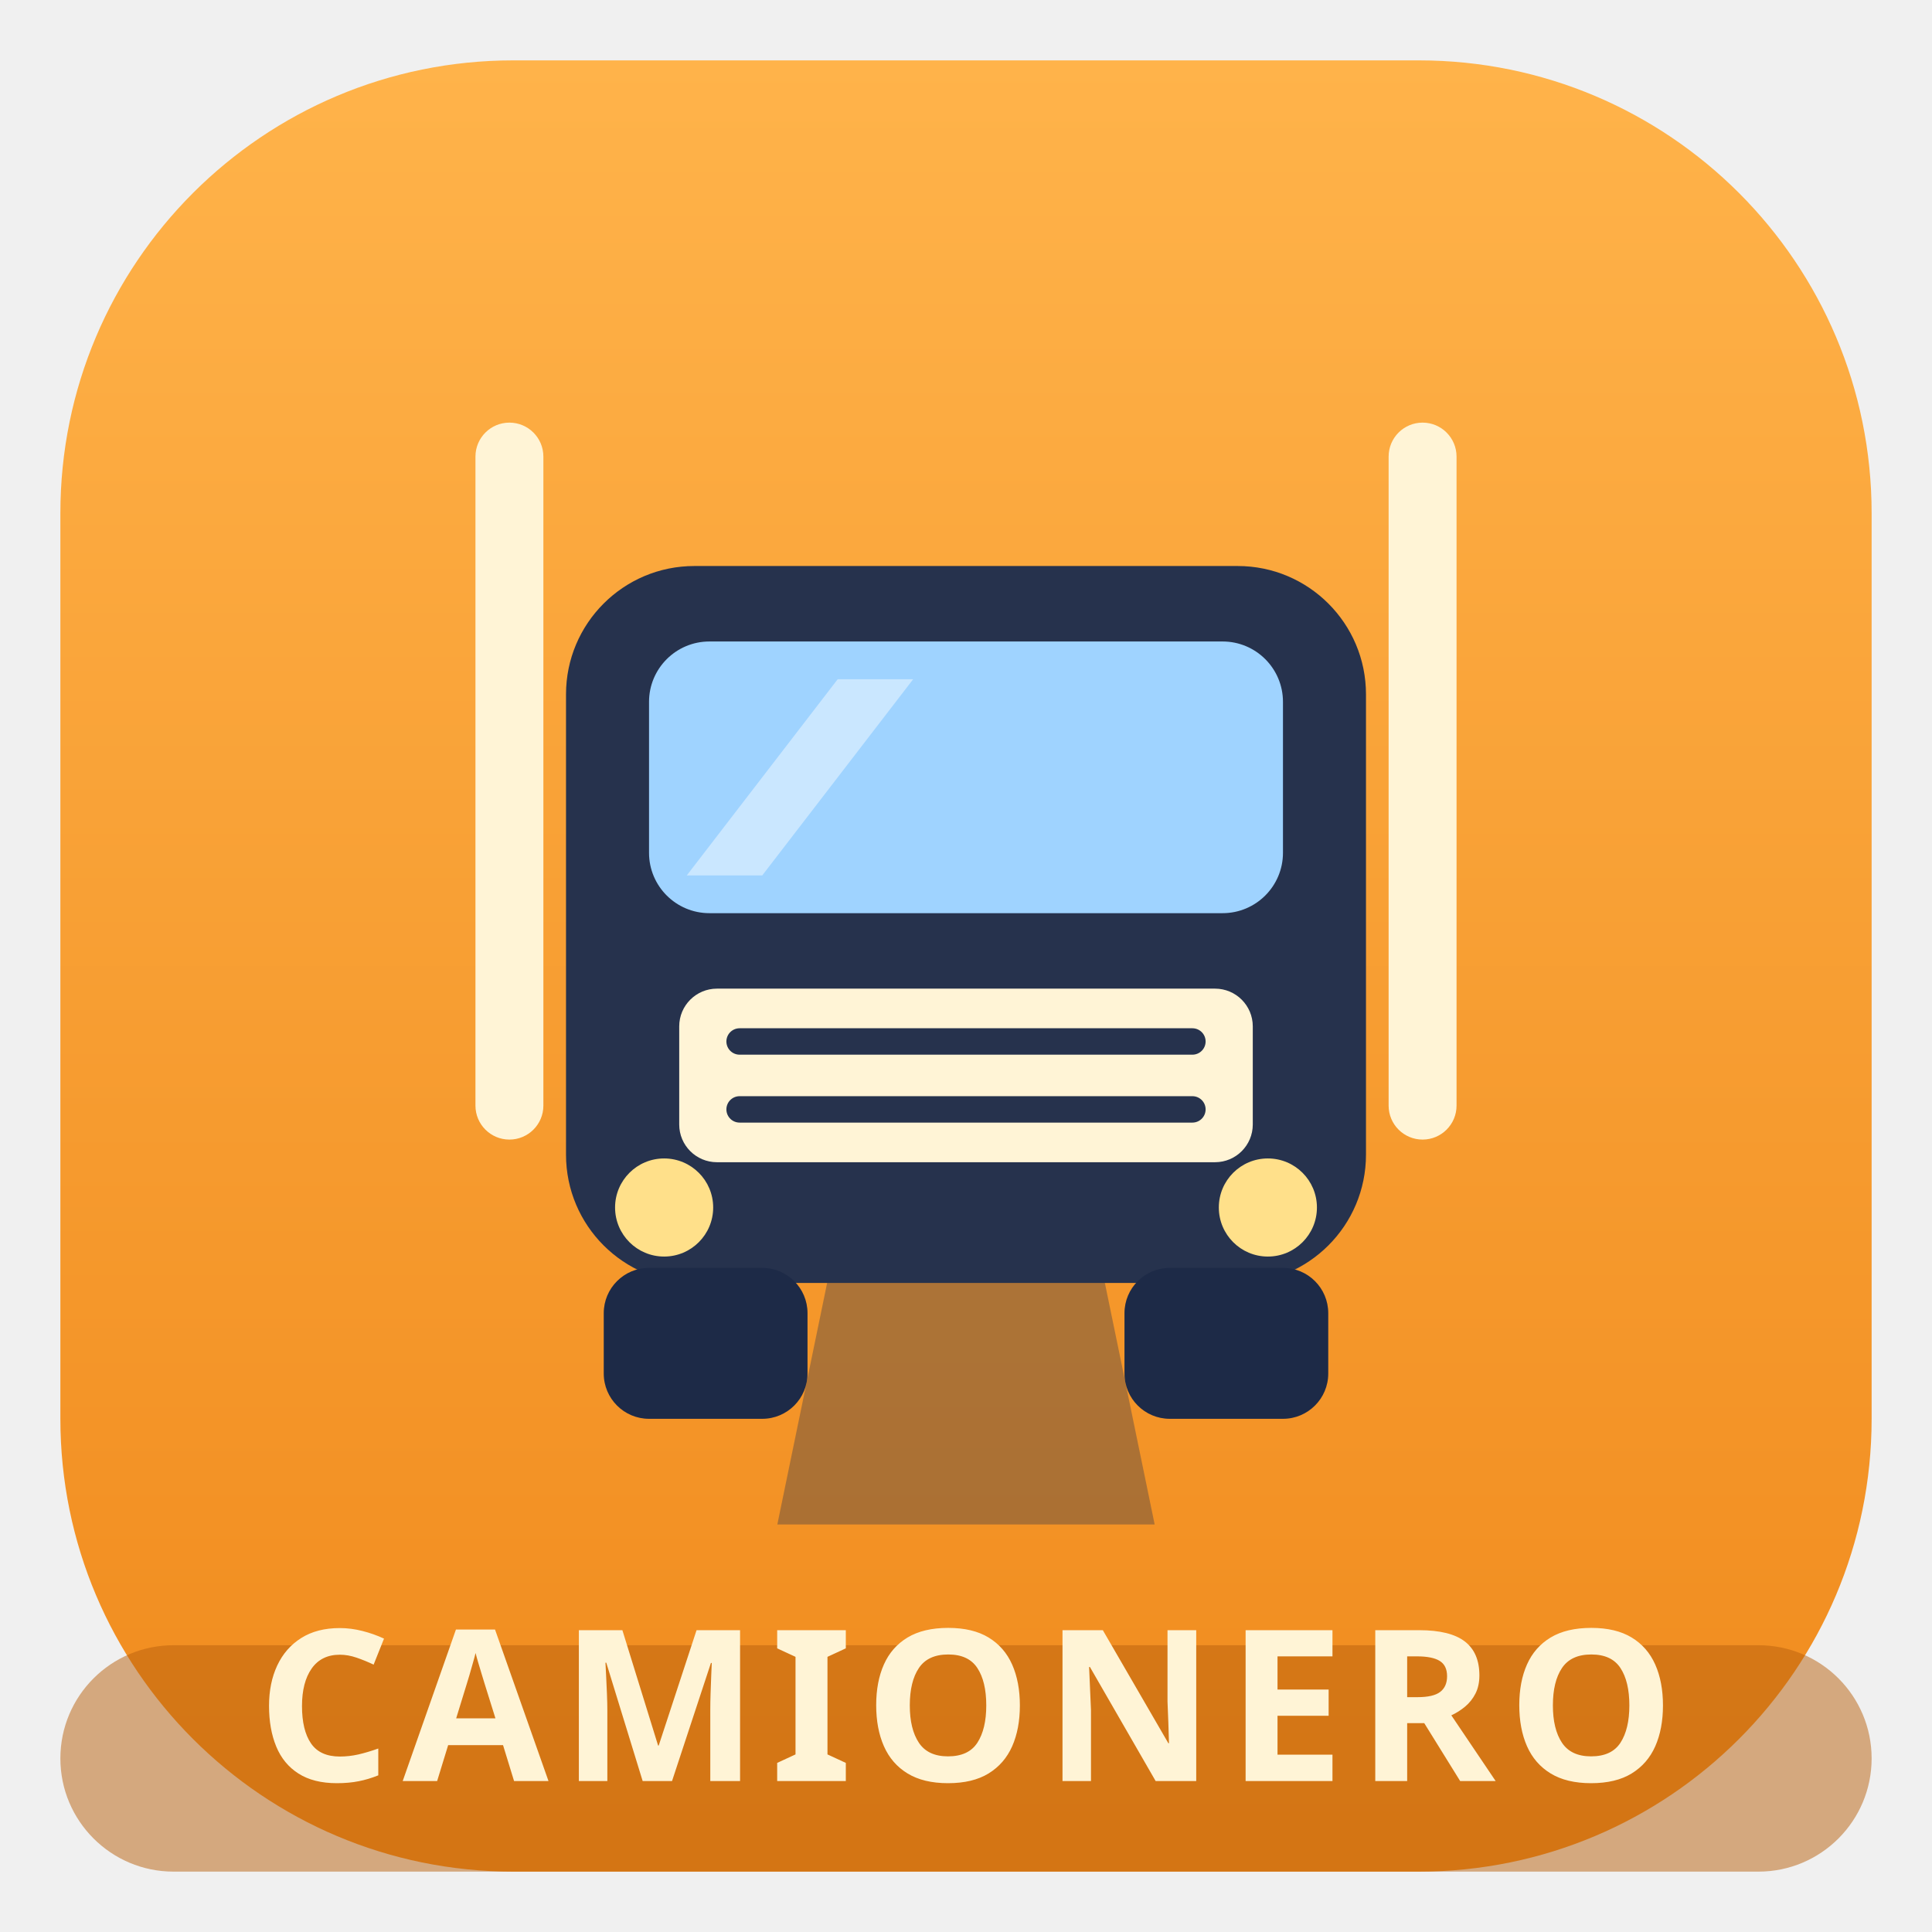
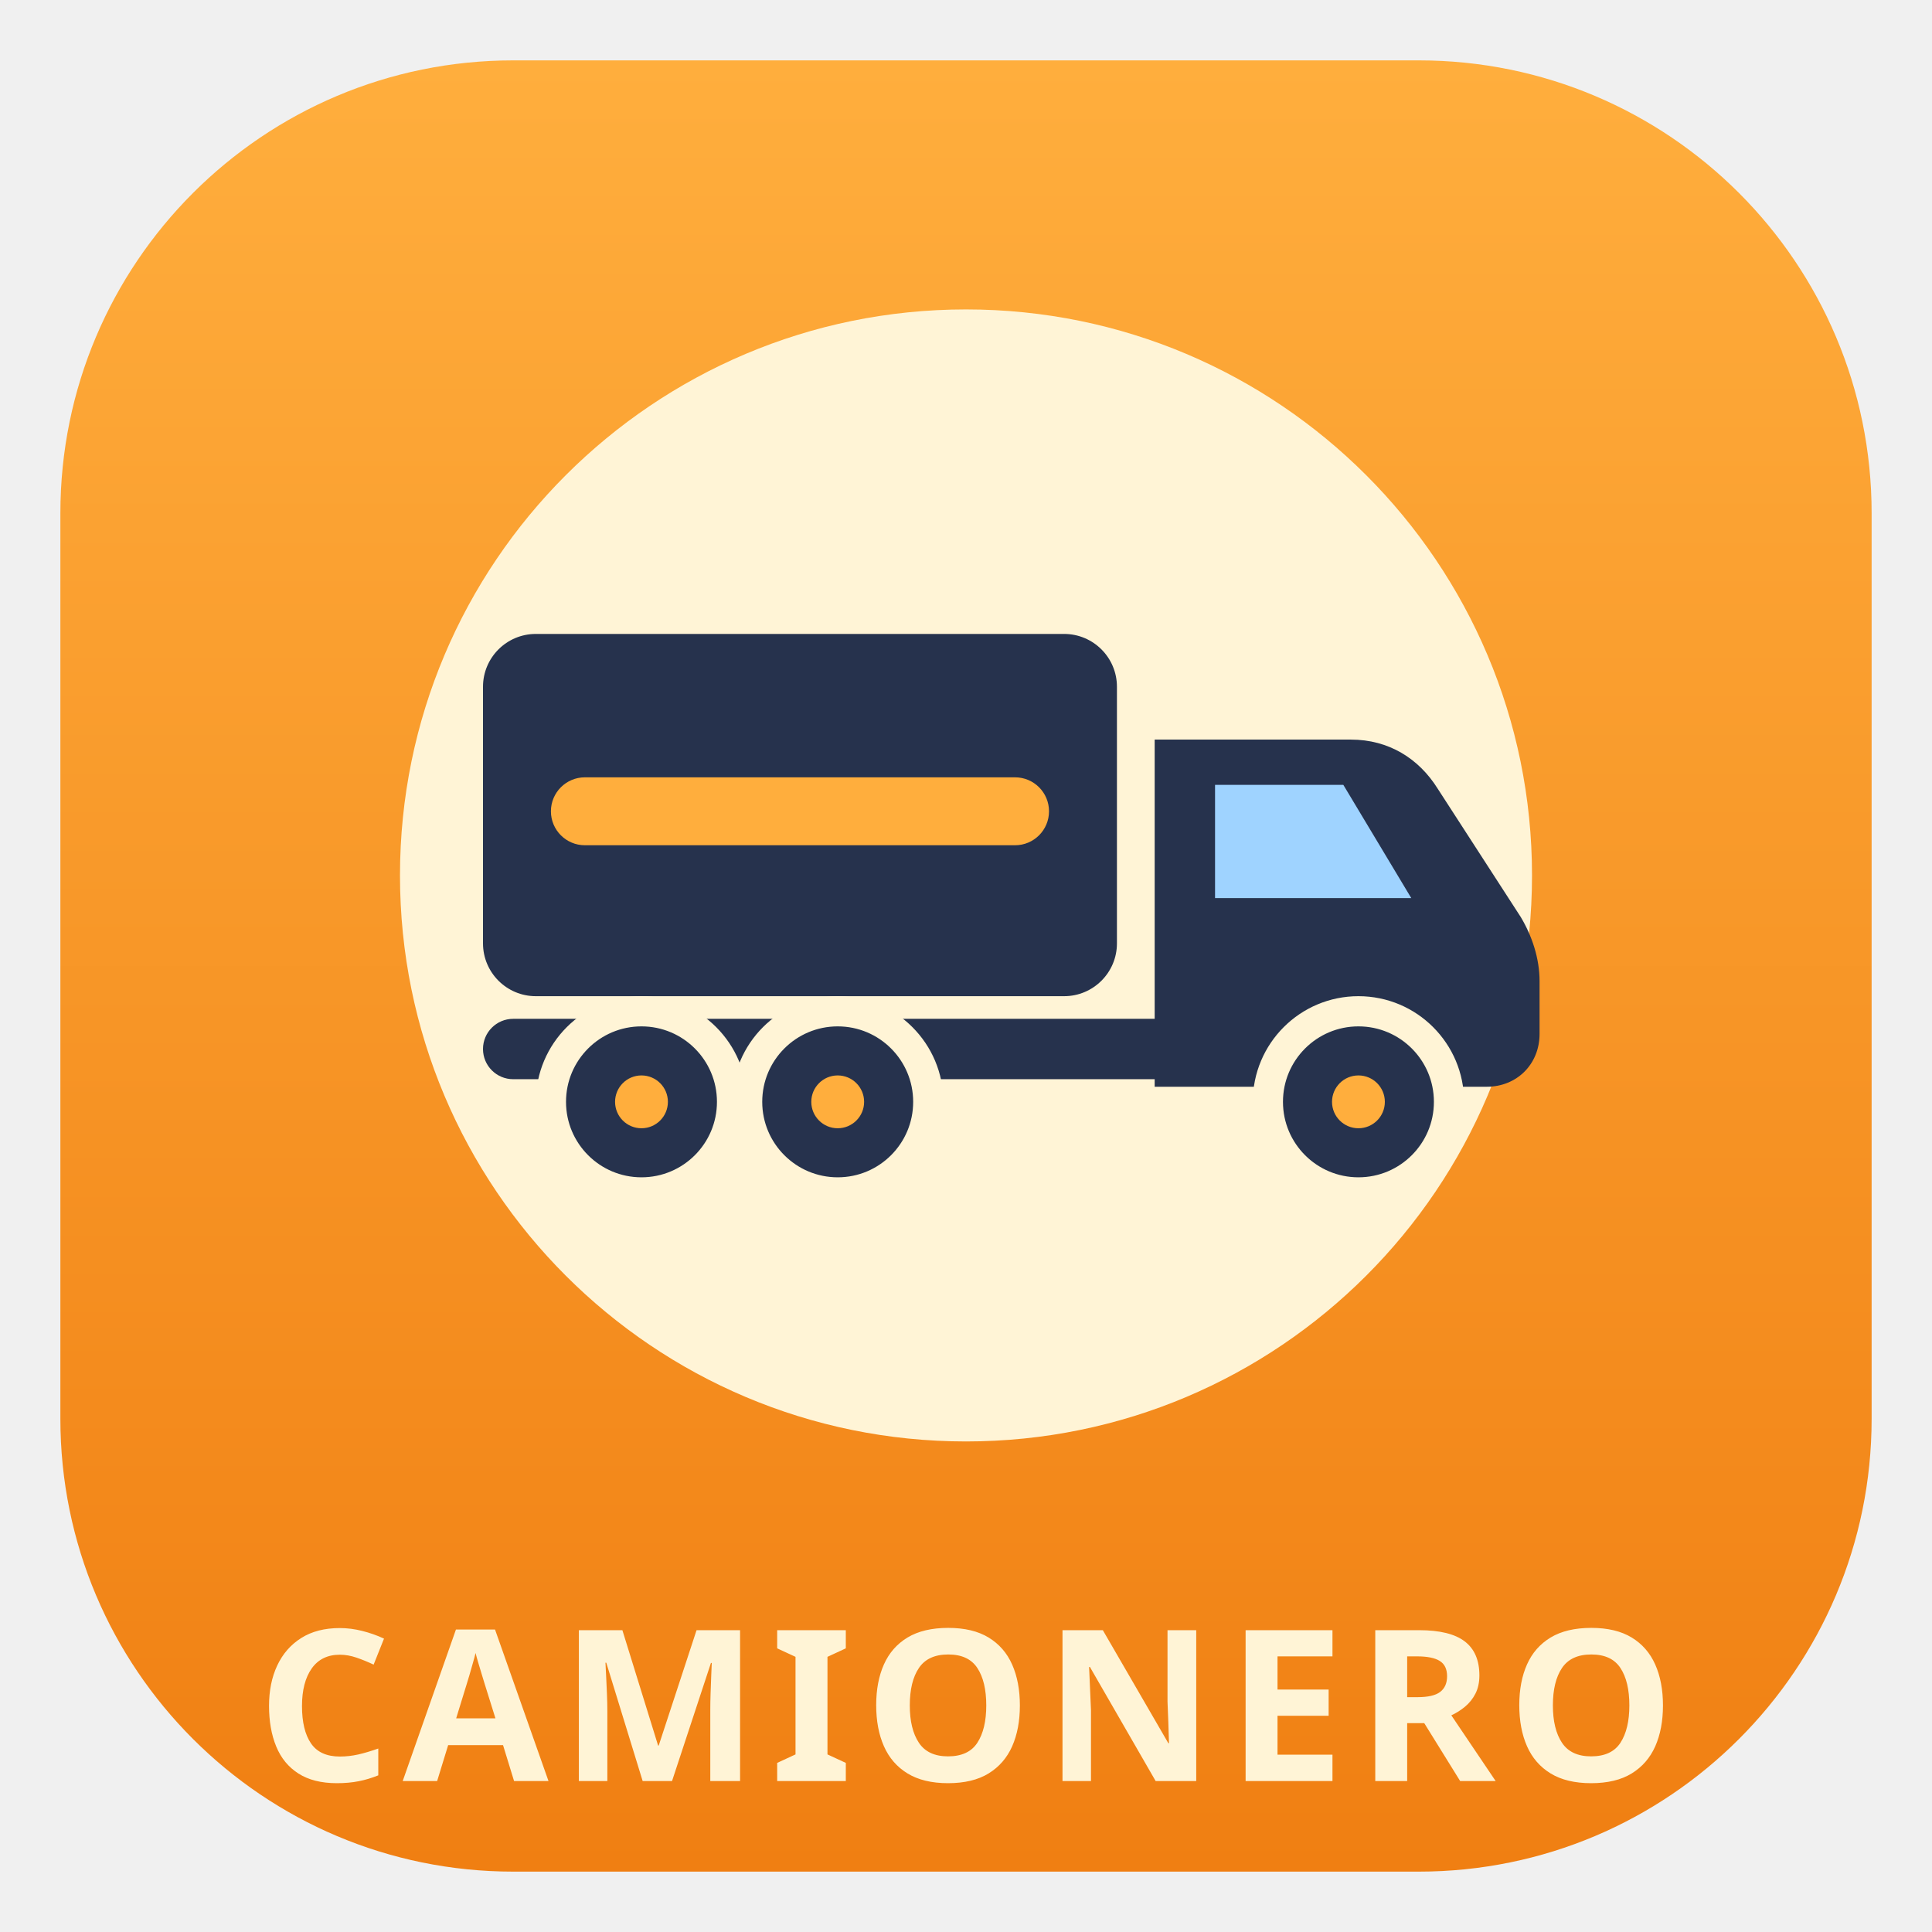
<svg xmlns="http://www.w3.org/2000/svg" viewBox="0 0 512 512" width="512" height="512">
  <defs>
    <linearGradient id="bg" x1="0" y1="0" x2="0" y2="1">
-       <stop offset="0" stop-color="#ffb34a" />
-       <stop offset="1" stop-color="#f08a1c" />
+       <stop offset="0" stop-color="#ffae3d" />
+       <stop offset="1" stop-color="#f07f12" />
    </linearGradient>
  </defs>
  <rect x="16" y="16" width="480" height="480" rx="120" fill="url(#bg)" />
-   <rect x="16" y="436" width="480" height="60" rx="30" fill="#b85f0c" opacity=".5" />
-   <path d="M206 404L246 210h20l40 194z" fill="#26324d" opacity=".35" />
-   <rect x="150" y="150" width="212" height="190" rx="34" fill="#26324d" />
-   <rect x="172" y="170" width="168" height="72" rx="16" fill="#9fd3ff" />
-   <path d="M182 232l40-52h20l-40 52z" fill="#ffffff" opacity=".45" />
-   <rect x="180" y="262" width="152" height="46" rx="10" fill="#fff4d6" />
-   <g stroke="#26324d" stroke-width="7" stroke-linecap="round">
-     <path d="M196 276h120M196 294h120" />
+   <circle cx="256" cy="232" r="150" fill="#fff4d6" />
+   <g fill="#26324d">
+     <rect x="128" y="168" width="168" height="96" rx="14" />
+     <path d="M306 196h52c10 0 18 5 23 13l22 34c3 5 5 11 5 17v14c0 8-6 14-14 14H306z" />
+     <rect x="128" y="270" width="270" height="16" rx="8" />
  </g>
-   <circle cx="176" cy="320" r="13" fill="#ffe08a" />
-   <circle cx="336" cy="320" r="13" fill="#ffe08a" />
-   <rect x="126" y="112" width="18" height="190" rx="9" fill="#fff4d6" />
-   <rect x="368" y="112" width="18" height="190" rx="9" fill="#fff4d6" />
-   <rect x="160" y="336" width="54" height="40" rx="12" fill="#1d2a47" />
-   <rect x="298" y="336" width="54" height="40" rx="12" fill="#1d2a47" />
+   <path d="M322 208h34l18 30h-52z" fill="#9fd3ff" />
+   <rect x="146" y="206" width="132" height="18" rx="9" fill="#ffae3d" />
+   <g fill="#26324d" stroke="#fff4d6" stroke-width="8">
+     <circle cx="170" cy="292" r="24" />
+     <circle cx="222" cy="292" r="24" />
+     <circle cx="360" cy="292" r="24" />
+   </g>
+   <g fill="#ffae3d">
+     <circle cx="170" cy="292" r="7" />
+     <circle cx="222" cy="292" r="7" />
+     <circle cx="360" cy="292" r="7" />
+   </g>
  <text x="256" y="472" text-anchor="middle" font-family="Fredoka, Arial Rounded MT Bold, sans-serif" font-weight="700" font-size="56" fill="#fff4d6" letter-spacing="3">CAMIONERO</text>
</svg>
